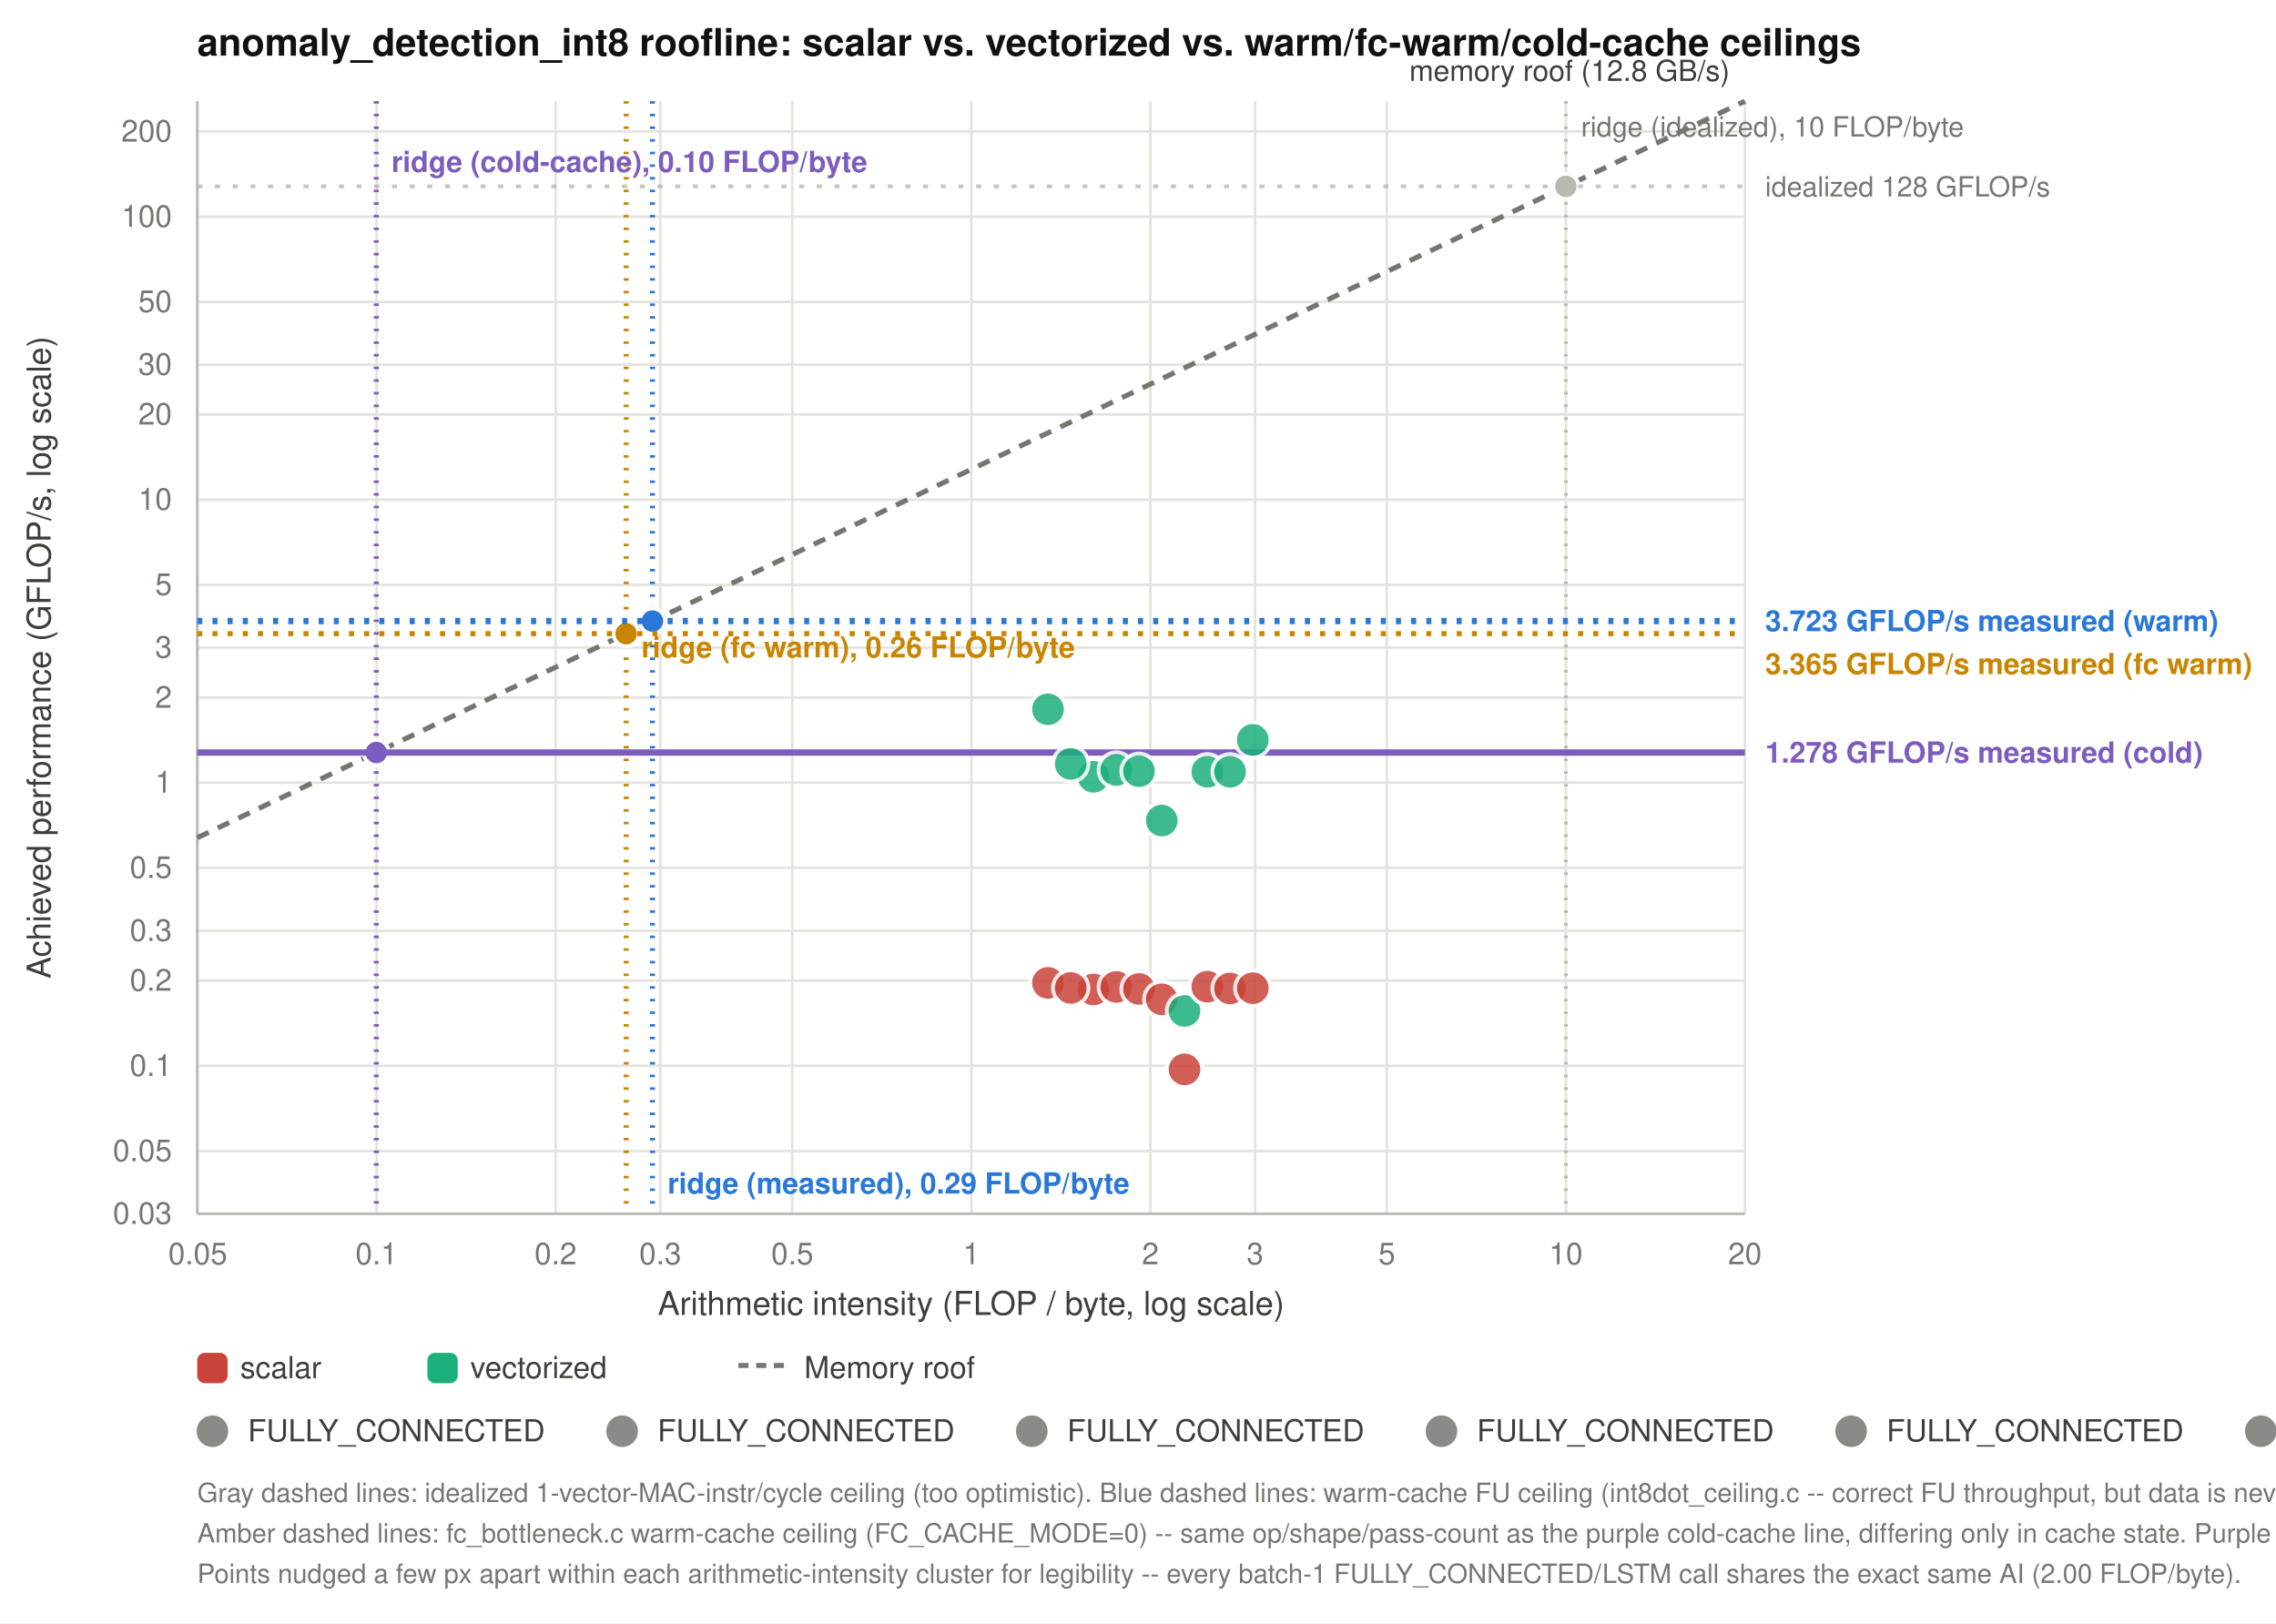
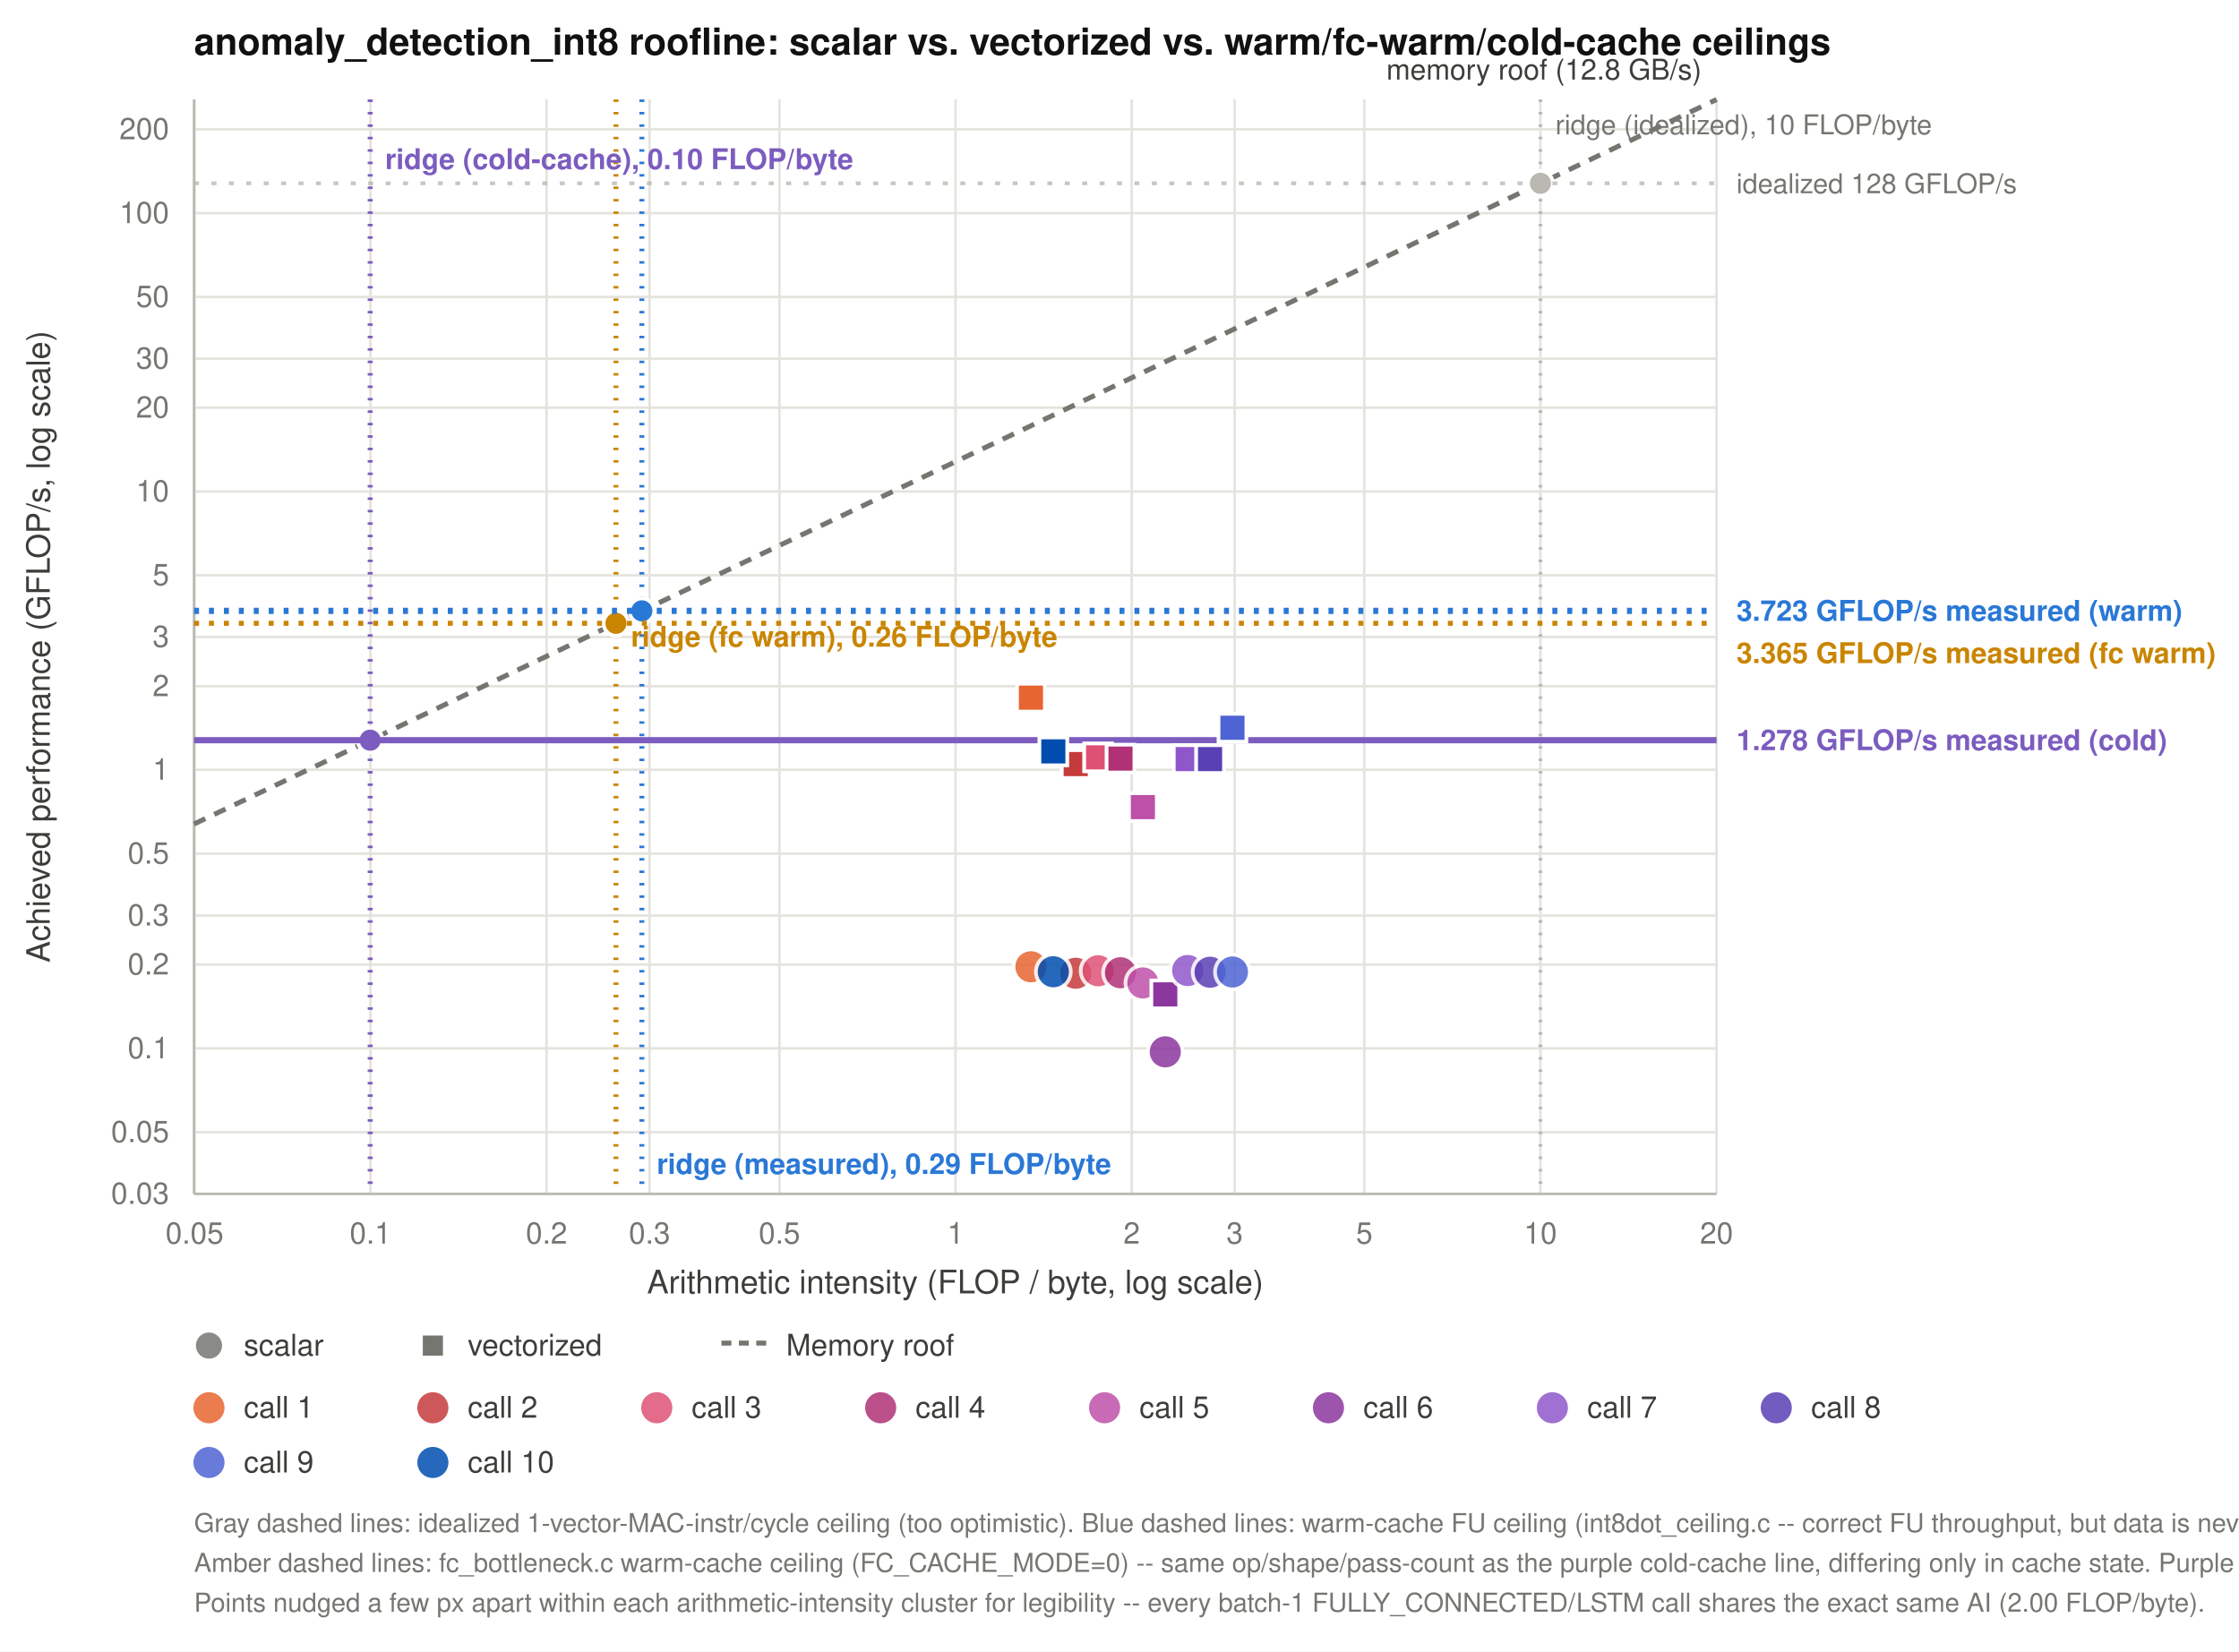
- <svg xmlns="http://www.w3.org/2000/svg" viewBox="0 0 900 642" font-family="Helvetica, Arial, sans-serif">
-   <rect x="0" y="0" width="900" height="642" fill="#ffffff" />
+ <svg xmlns="http://www.w3.org/2000/svg" viewBox="0 0 900 664" font-family="Helvetica, Arial, sans-serif">
+   <rect x="0" y="0" width="900" height="664" fill="#ffffff" />
  <text x="78" y="22" font-size="15" fill="#111111" font-weight="700">anomaly_detection_int8 roofline: scalar vs. vectorized vs. warm/fc-warm/cold-cache ceilings</text>
  <line x1="78.2" y1="40" x2="78.2" y2="480" stroke="#e4e3dd" stroke-width="1" />
  <text x="78.2" y="500" font-size="12" fill="#767671" text-anchor="middle">0.05</text>
  <line x1="148.9" y1="40" x2="148.9" y2="480" stroke="#e4e3dd" stroke-width="1" />
  <text x="148.9" y="500" font-size="12" fill="#767671" text-anchor="middle">0.1</text>
  <line x1="219.7" y1="40" x2="219.7" y2="480" stroke="#e4e3dd" stroke-width="1" />
  <text x="219.7" y="500" font-size="12" fill="#767671" text-anchor="middle">0.2</text>
  <line x1="261.1" y1="40" x2="261.1" y2="480" stroke="#e4e3dd" stroke-width="1" />
  <text x="261.1" y="500" font-size="12" fill="#767671" text-anchor="middle">0.3</text>
  <line x1="313.3" y1="40" x2="313.3" y2="480" stroke="#e4e3dd" stroke-width="1" />
  <text x="313.3" y="500" font-size="12" fill="#767671" text-anchor="middle">0.5</text>
  <line x1="384.1" y1="40" x2="384.1" y2="480" stroke="#e4e3dd" stroke-width="1" />
  <text x="384.1" y="500" font-size="12" fill="#767671" text-anchor="middle">1</text>
  <line x1="454.9" y1="40" x2="454.9" y2="480" stroke="#e4e3dd" stroke-width="1" />
  <text x="454.9" y="500" font-size="12" fill="#767671" text-anchor="middle">2</text>
  <line x1="496.3" y1="40" x2="496.3" y2="480" stroke="#e4e3dd" stroke-width="1" />
  <text x="496.3" y="500" font-size="12" fill="#767671" text-anchor="middle">3</text>
  <line x1="548.4" y1="40" x2="548.4" y2="480" stroke="#e4e3dd" stroke-width="1" />
  <text x="548.4" y="500" font-size="12" fill="#767671" text-anchor="middle">5</text>
  <line x1="619.2" y1="40" x2="619.2" y2="480" stroke="#e4e3dd" stroke-width="1" />
  <text x="619.2" y="500" font-size="12" fill="#767671" text-anchor="middle">10</text>
  <line x1="690.0" y1="40" x2="690.0" y2="480" stroke="#e4e3dd" stroke-width="1" />
  <text x="690.0" y="500" font-size="12" fill="#767671" text-anchor="middle">20</text>
  <line x1="78" y1="480.0" x2="690" y2="480.0" stroke="#e4e3dd" stroke-width="1" />
  <text x="68" y="484.0" font-size="12" fill="#767671" text-anchor="end">0.03</text>
  <line x1="78" y1="455.2" x2="690" y2="455.2" stroke="#e4e3dd" stroke-width="1" />
  <text x="68" y="459.2" font-size="12" fill="#767671" text-anchor="end">0.05</text>
  <line x1="78" y1="421.5" x2="690" y2="421.5" stroke="#e4e3dd" stroke-width="1" />
  <text x="68" y="425.5" font-size="12" fill="#767671" text-anchor="end">0.1</text>
  <line x1="78" y1="387.8" x2="690" y2="387.8" stroke="#e4e3dd" stroke-width="1" />
  <text x="68" y="391.8" font-size="12" fill="#767671" text-anchor="end">0.2</text>
  <line x1="78" y1="368.1" x2="690" y2="368.1" stroke="#e4e3dd" stroke-width="1" />
  <text x="68" y="372.1" font-size="12" fill="#767671" text-anchor="end">0.3</text>
  <line x1="78" y1="343.2" x2="690" y2="343.2" stroke="#e4e3dd" stroke-width="1" />
  <text x="68" y="347.2" font-size="12" fill="#767671" text-anchor="end">0.5</text>
  <line x1="78" y1="309.5" x2="690" y2="309.5" stroke="#e4e3dd" stroke-width="1" />
  <text x="68" y="313.5" font-size="12" fill="#767671" text-anchor="end">1</text>
  <line x1="78" y1="275.9" x2="690" y2="275.9" stroke="#e4e3dd" stroke-width="1" />
  <text x="68" y="279.9" font-size="12" fill="#767671" text-anchor="end">2</text>
  <line x1="78" y1="256.1" x2="690" y2="256.1" stroke="#e4e3dd" stroke-width="1" />
  <text x="68" y="260.1" font-size="12" fill="#767671" text-anchor="end">3</text>
  <line x1="78" y1="231.3" x2="690" y2="231.3" stroke="#e4e3dd" stroke-width="1" />
  <text x="68" y="235.3" font-size="12" fill="#767671" text-anchor="end">5</text>
  <line x1="78" y1="197.6" x2="690" y2="197.6" stroke="#e4e3dd" stroke-width="1" />
  <text x="68" y="201.6" font-size="12" fill="#767671" text-anchor="end">10</text>
  <line x1="78" y1="163.9" x2="690" y2="163.9" stroke="#e4e3dd" stroke-width="1" />
  <text x="68" y="167.9" font-size="12" fill="#767671" text-anchor="end">20</text>
  <line x1="78" y1="144.2" x2="690" y2="144.2" stroke="#e4e3dd" stroke-width="1" />
  <text x="68" y="148.2" font-size="12" fill="#767671" text-anchor="end">30</text>
  <line x1="78" y1="119.4" x2="690" y2="119.4" stroke="#e4e3dd" stroke-width="1" />
  <text x="68" y="123.4" font-size="12" fill="#767671" text-anchor="end">50</text>
  <line x1="78" y1="85.7" x2="690" y2="85.7" stroke="#e4e3dd" stroke-width="1" />
  <text x="68" y="89.7" font-size="12" fill="#767671" text-anchor="end">100</text>
  <line x1="78" y1="52.0" x2="690" y2="52.0" stroke="#e4e3dd" stroke-width="1" />
  <text x="68" y="56.0" font-size="12" fill="#767671" text-anchor="end">200</text>
  <line x1="78" y1="480" x2="690" y2="480" stroke="#b9b8b1" stroke-width="1" />
  <line x1="78" y1="40" x2="78" y2="480" stroke="#b9b8b1" stroke-width="1" />
  <text x="384.0" y="520" font-size="13" fill="#3d3d3a" text-anchor="middle">Arithmetic intensity (FLOP / byte, log scale)</text>
  <text x="20" y="260.0" font-size="13" fill="#3d3d3a" text-anchor="middle" transform="rotate(-90 20 260.0)">Achieved performance (GFLOP/s, log scale)</text>
  <line x1="78.0" y1="331.3" x2="690.0" y2="40.0" stroke="#767671" stroke-width="2" stroke-dasharray="5 4" />
  <text x="684.0" y="32.0" font-size="11.5" fill="#3d3d3a" text-anchor="end">memory roof (12.8 GB/s)</text>
  <line x1="258.0" y1="40" x2="258.0" y2="480" stroke="#2a78d6" stroke-width="2" stroke-dasharray="1 4" />
  <circle cx="258.0" cy="245.6" r="5" fill="#2a78d6" stroke="#ffffff" stroke-width="1.5" />
  <text x="264.0" y="472" font-size="11.5" fill="#2a78d6" font-weight="700">ridge (measured), 0.29 FLOP/byte</text>
  <line x1="247.6" y1="40" x2="247.6" y2="480" stroke="#c98500" stroke-width="2" stroke-dasharray="1 4" />
  <circle cx="247.6" cy="250.6" r="5" fill="#c98500" stroke="#ffffff" stroke-width="1.5" />
  <text x="253.6" y="260.0" font-size="11.5" fill="#c98500" font-weight="700">ridge (fc warm), 0.26 FLOP/byte</text>
  <line x1="148.8" y1="40" x2="148.8" y2="480" stroke="#7c5cbf" stroke-width="2" stroke-dasharray="1 4" />
  <circle cx="148.8" cy="297.6" r="5" fill="#7c5cbf" stroke="#ffffff" stroke-width="1.5" />
  <text x="154.8" y="68" font-size="11.5" fill="#7c5cbf" font-weight="700">ridge (cold-cache), 0.10 FLOP/byte</text>
  <line x1="619.2" y1="40" x2="619.2" y2="480" stroke="#b9b8b1" stroke-width="1.5" stroke-dasharray="1 4" />
  <circle cx="619.2" cy="73.7" r="5" fill="#b9b8b1" stroke="#ffffff" stroke-width="1.5" />
  <text x="625.2" y="54" font-size="11" fill="#767671">ridge (idealized), 10 FLOP/byte</text>
  <line x1="78" y1="73.7" x2="690" y2="73.7" stroke="#b9b8b1" stroke-width="1.5" stroke-dasharray="2 5" opacity="0.8" />
  <text x="698" y="77.7" font-size="11" fill="#767671">idealized 128 GFLOP/s</text>
  <line x1="78" y1="245.6" x2="690" y2="245.6" stroke="#2a78d6" stroke-width="2.5" stroke-dasharray="2 4" />
  <text x="698" y="249.6" font-size="11.5" fill="#2a78d6" font-weight="700">3.723 GFLOP/s measured (warm)</text>
  <line x1="78" y1="250.6" x2="690" y2="250.6" stroke="#c98500" stroke-width="2" stroke-dasharray="2 4" />
  <text x="698" y="266.6" font-size="11.5" fill="#c98500" font-weight="700">3.365 GFLOP/s measured (fc warm)</text>
  <line x1="78" y1="297.6" x2="690" y2="297.6" stroke="#7c5cbf" stroke-width="2.5" />
  <text x="698" y="301.6" font-size="11.5" fill="#7c5cbf" font-weight="700">1.278 GFLOP/s measured (cold)</text>
-   <circle cx="414.4" cy="388.7" r="7" fill="#c9433a" stroke="#ffffff" stroke-width="1.5" opacity="0.85" />
-   <circle cx="414.4" cy="280.5" r="7" fill="#1baf7a" stroke="#ffffff" stroke-width="1.5" opacity="0.85" />
-   <circle cx="432.4" cy="391.3" r="7" fill="#c9433a" stroke="#ffffff" stroke-width="1.5" opacity="0.85" />
-   <circle cx="432.4" cy="307.2" r="7" fill="#1baf7a" stroke="#ffffff" stroke-width="1.5" opacity="0.85" />
-   <circle cx="441.4" cy="390.3" r="7" fill="#c9433a" stroke="#ffffff" stroke-width="1.5" opacity="0.85" />
-   <circle cx="441.4" cy="304.5" r="7" fill="#1baf7a" stroke="#ffffff" stroke-width="1.5" opacity="0.85" />
-   <circle cx="450.4" cy="391.1" r="7" fill="#c9433a" stroke="#ffffff" stroke-width="1.5" opacity="0.85" />
-   <circle cx="450.4" cy="305.0" r="7" fill="#1baf7a" stroke="#ffffff" stroke-width="1.5" opacity="0.85" />
-   <circle cx="459.4" cy="395.2" r="7" fill="#c9433a" stroke="#ffffff" stroke-width="1.5" opacity="0.85" />
-   <circle cx="459.4" cy="324.5" r="7" fill="#1baf7a" stroke="#ffffff" stroke-width="1.5" opacity="0.85" />
-   <circle cx="468.4" cy="422.9" r="7" fill="#c9433a" stroke="#ffffff" stroke-width="1.5" opacity="0.85" />
-   <circle cx="468.4" cy="399.8" r="7" fill="#1baf7a" stroke="#ffffff" stroke-width="1.5" opacity="0.85" />
-   <circle cx="477.4" cy="390.2" r="7" fill="#c9433a" stroke="#ffffff" stroke-width="1.5" opacity="0.85" />
-   <circle cx="477.4" cy="305.2" r="7" fill="#1baf7a" stroke="#ffffff" stroke-width="1.5" opacity="0.85" />
-   <circle cx="486.4" cy="390.9" r="7" fill="#c9433a" stroke="#ffffff" stroke-width="1.5" opacity="0.85" />
-   <circle cx="486.4" cy="305.2" r="7" fill="#1baf7a" stroke="#ffffff" stroke-width="1.5" opacity="0.85" />
-   <circle cx="495.4" cy="390.8" r="7" fill="#c9433a" stroke="#ffffff" stroke-width="1.5" opacity="0.85" />
-   <circle cx="495.4" cy="292.6" r="7" fill="#1baf7a" stroke="#ffffff" stroke-width="1.5" opacity="0.85" />
-   <circle cx="423.4" cy="390.7" r="7" fill="#c9433a" stroke="#ffffff" stroke-width="1.5" opacity="0.85" />
-   <circle cx="423.4" cy="302.1" r="7" fill="#1baf7a" stroke="#ffffff" stroke-width="1.5" opacity="0.85" />
-   <rect x="78" y="535" width="12" height="12" rx="3" fill="#c9433a" />
-   <text x="95" y="545" font-size="12" fill="#3d3d3a">scalar</text>
-   <rect x="169" y="535" width="12" height="12" rx="3" fill="#1baf7a" />
-   <text x="186" y="545" font-size="12" fill="#3d3d3a">vectorized</text>
-   <line x1="292" y1="540" x2="312" y2="540" stroke="#767671" stroke-width="2" stroke-dasharray="4 3" />
-   <text x="318" y="545" font-size="12" fill="#3d3d3a">Memory roof</text>
-   <circle cx="84.0" cy="566.0" r="7" fill="#767671" stroke="#ffffff" stroke-width="1.5" opacity="0.85" />
-   <text x="98" y="570" font-size="12" fill="#3d3d3a">FULLY_CONNECTED</text>
-   <circle cx="246.0" cy="566.0" r="7" fill="#767671" stroke="#ffffff" stroke-width="1.5" opacity="0.85" />
-   <text x="260" y="570" font-size="12" fill="#3d3d3a">FULLY_CONNECTED</text>
-   <circle cx="408.0" cy="566.0" r="7" fill="#767671" stroke="#ffffff" stroke-width="1.5" opacity="0.85" />
-   <text x="422" y="570" font-size="12" fill="#3d3d3a">FULLY_CONNECTED</text>
-   <circle cx="570.0" cy="566.0" r="7" fill="#767671" stroke="#ffffff" stroke-width="1.5" opacity="0.85" />
-   <text x="584" y="570" font-size="12" fill="#3d3d3a">FULLY_CONNECTED</text>
-   <circle cx="732.0" cy="566.0" r="7" fill="#767671" stroke="#ffffff" stroke-width="1.5" opacity="0.85" />
-   <text x="746" y="570" font-size="12" fill="#3d3d3a">FULLY_CONNECTED</text>
-   <circle cx="894.0" cy="566.0" r="7" fill="#767671" stroke="#ffffff" stroke-width="1.5" opacity="0.85" />
-   <text x="908" y="570" font-size="12" fill="#3d3d3a">FULLY_CONNECTED</text>
-   <circle cx="1056.0" cy="566.0" r="7" fill="#767671" stroke="#ffffff" stroke-width="1.5" opacity="0.85" />
-   <text x="1070" y="570" font-size="12" fill="#3d3d3a">FULLY_CONNECTED</text>
-   <circle cx="1218.0" cy="566.0" r="7" fill="#767671" stroke="#ffffff" stroke-width="1.5" opacity="0.85" />
-   <text x="1232" y="570" font-size="12" fill="#3d3d3a">FULLY_CONNECTED</text>
-   <circle cx="1380.0" cy="566.0" r="7" fill="#767671" stroke="#ffffff" stroke-width="1.5" opacity="0.85" />
-   <text x="1394" y="570" font-size="12" fill="#3d3d3a">FULLY_CONNECTED</text>
-   <circle cx="1542.0" cy="566.0" r="7" fill="#767671" stroke="#ffffff" stroke-width="1.5" opacity="0.85" />
-   <text x="1556" y="570" font-size="12" fill="#3d3d3a">FULLY_CONNECTED</text>
-   <text x="78" y="594" font-size="10.5" fill="#767671">Gray dashed lines: idealized 1-vector-MAC-instr/cycle ceiling (too optimistic). Blue dashed lines: warm-cache FU ceiling (int8dot_ceiling.c -- correct FU throughput, but data is never actually this cached).</text>
-   <text x="78" y="610" font-size="10.5" fill="#767671">Amber dashed lines: fc_bottleneck.c warm-cache ceiling (FC_CACHE_MODE=0) -- same op/shape/pass-count as the purple cold-cache line, differing only in cache state. Purple solid line: cold-cache ceiling (FC_CACHE_MODE=1) -- the ceiling that actually applies here, since anomaly_detection_int8's single Invoke() call reads every weight tensor exactly once, never cached.</text>
-   <text x="78" y="626" font-size="10.5" fill="#767671">Points nudged a few px apart within each arithmetic-intensity cluster for legibility -- every batch-1 FULLY_CONNECTED/LSTM call shares the exact same AI (2.00 FLOP/byte).</text>
+   <circle cx="414.4" cy="388.7" r="7" fill="#e76530" stroke="#ffffff" stroke-width="1.5" opacity="0.85" />
+   <rect x="408.8" y="274.9" width="11.2" height="11.2" fill="#e76530" stroke="#ffffff" stroke-width="1.5" />
+   <circle cx="432.4" cy="391.3" r="7" fill="#c53b3c" stroke="#ffffff" stroke-width="1.5" opacity="0.85" />
+   <rect x="426.8" y="301.6" width="11.2" height="11.2" fill="#c53b3c" stroke="#ffffff" stroke-width="1.5" />
+   <circle cx="441.4" cy="390.3" r="7" fill="#dd5274" stroke="#ffffff" stroke-width="1.5" opacity="0.85" />
+   <rect x="435.8" y="298.9" width="11.2" height="11.2" fill="#dd5274" stroke="#ffffff" stroke-width="1.5" />
+   <circle cx="450.4" cy="391.1" r="7" fill="#b03175" stroke="#ffffff" stroke-width="1.5" opacity="0.85" />
+   <rect x="444.8" y="299.4" width="11.2" height="11.2" fill="#b03175" stroke="#ffffff" stroke-width="1.5" />
+   <circle cx="459.4" cy="395.2" r="7" fill="#be50a8" stroke="#ffffff" stroke-width="1.5" opacity="0.85" />
+   <rect x="453.8" y="318.9" width="11.2" height="11.2" fill="#be50a8" stroke="#ffffff" stroke-width="1.5" />
+   <circle cx="468.4" cy="422.9" r="7" fill="#8c369f" stroke="#ffffff" stroke-width="1.5" opacity="0.85" />
+   <rect x="462.8" y="394.2" width="11.2" height="11.2" fill="#8c369f" stroke="#ffffff" stroke-width="1.5" />
+   <circle cx="477.4" cy="390.2" r="7" fill="#8f57cb" stroke="#ffffff" stroke-width="1.5" opacity="0.85" />
+   <rect x="471.8" y="299.6" width="11.2" height="11.2" fill="#8f57cb" stroke="#ffffff" stroke-width="1.5" />
+   <circle cx="486.4" cy="390.9" r="7" fill="#5a40b5" stroke="#ffffff" stroke-width="1.5" opacity="0.85" />
+   <rect x="480.8" y="299.6" width="11.2" height="11.2" fill="#5a40b5" stroke="#ffffff" stroke-width="1.5" />
+   <circle cx="495.4" cy="390.8" r="7" fill="#4e63d4" stroke="#ffffff" stroke-width="1.5" opacity="0.85" />
+   <rect x="489.8" y="287.0" width="11.2" height="11.2" fill="#4e63d4" stroke="#ffffff" stroke-width="1.5" />
+   <circle cx="423.4" cy="390.7" r="7" fill="#004daf" stroke="#ffffff" stroke-width="1.5" opacity="0.85" />
+   <rect x="417.8" y="296.5" width="11.2" height="11.2" fill="#004daf" stroke="#ffffff" stroke-width="1.5" />
+   <circle cx="84.0" cy="541.0" r="6" fill="#767671" stroke="#ffffff" stroke-width="1.5" opacity="0.85" />
+   <text x="98" y="545" font-size="12" fill="#3d3d3a">scalar</text>
+   <rect x="169.2" y="536.2" width="9.6" height="9.6" fill="#767671" stroke="#ffffff" stroke-width="1.5" />
+   <text x="188" y="545" font-size="12" fill="#3d3d3a">vectorized</text>
+   <line x1="290" y1="540" x2="310" y2="540" stroke="#767671" stroke-width="2" stroke-dasharray="4 3" />
+   <text x="316" y="545" font-size="12" fill="#3d3d3a">Memory roof</text>
+   <circle cx="84.0" cy="566.0" r="7" fill="#e76530" stroke="#ffffff" stroke-width="1.5" opacity="0.85" />
+   <text x="98" y="570" font-size="12" fill="#3d3d3a">call 1</text>
+   <circle cx="174.0" cy="566.0" r="7" fill="#c53b3c" stroke="#ffffff" stroke-width="1.5" opacity="0.85" />
+   <text x="188" y="570" font-size="12" fill="#3d3d3a">call 2</text>
+   <circle cx="264.0" cy="566.0" r="7" fill="#dd5274" stroke="#ffffff" stroke-width="1.5" opacity="0.85" />
+   <text x="278" y="570" font-size="12" fill="#3d3d3a">call 3</text>
+   <circle cx="354.0" cy="566.0" r="7" fill="#b03175" stroke="#ffffff" stroke-width="1.5" opacity="0.85" />
+   <text x="368" y="570" font-size="12" fill="#3d3d3a">call 4</text>
+   <circle cx="444.0" cy="566.0" r="7" fill="#be50a8" stroke="#ffffff" stroke-width="1.5" opacity="0.85" />
+   <text x="458" y="570" font-size="12" fill="#3d3d3a">call 5</text>
+   <circle cx="534.0" cy="566.0" r="7" fill="#8c369f" stroke="#ffffff" stroke-width="1.5" opacity="0.85" />
+   <text x="548" y="570" font-size="12" fill="#3d3d3a">call 6</text>
+   <circle cx="624.0" cy="566.0" r="7" fill="#8f57cb" stroke="#ffffff" stroke-width="1.5" opacity="0.85" />
+   <text x="638" y="570" font-size="12" fill="#3d3d3a">call 7</text>
+   <circle cx="714.0" cy="566.0" r="7" fill="#5a40b5" stroke="#ffffff" stroke-width="1.5" opacity="0.85" />
+   <text x="728" y="570" font-size="12" fill="#3d3d3a">call 8</text>
+   <circle cx="84.0" cy="588.0" r="7" fill="#4e63d4" stroke="#ffffff" stroke-width="1.5" opacity="0.85" />
+   <text x="98" y="592" font-size="12" fill="#3d3d3a">call 9</text>
+   <circle cx="174.0" cy="588.0" r="7" fill="#004daf" stroke="#ffffff" stroke-width="1.5" opacity="0.85" />
+   <text x="188" y="592" font-size="12" fill="#3d3d3a">call 10</text>
+   <text x="78" y="616" font-size="10.5" fill="#767671">Gray dashed lines: idealized 1-vector-MAC-instr/cycle ceiling (too optimistic). Blue dashed lines: warm-cache FU ceiling (int8dot_ceiling.c -- correct FU throughput, but data is never actually this cached).</text>
+   <text x="78" y="632" font-size="10.5" fill="#767671">Amber dashed lines: fc_bottleneck.c warm-cache ceiling (FC_CACHE_MODE=0) -- same op/shape/pass-count as the purple cold-cache line, differing only in cache state. Purple solid line: cold-cache ceiling (FC_CACHE_MODE=1) -- the ceiling that actually applies here, since anomaly_detection_int8's single Invoke() call reads every weight tensor exactly once, never cached.</text>
+   <text x="78" y="648" font-size="10.5" fill="#767671">Points nudged a few px apart within each arithmetic-intensity cluster for legibility -- every batch-1 FULLY_CONNECTED/LSTM call shares the exact same AI (2.00 FLOP/byte).</text>
</svg>
